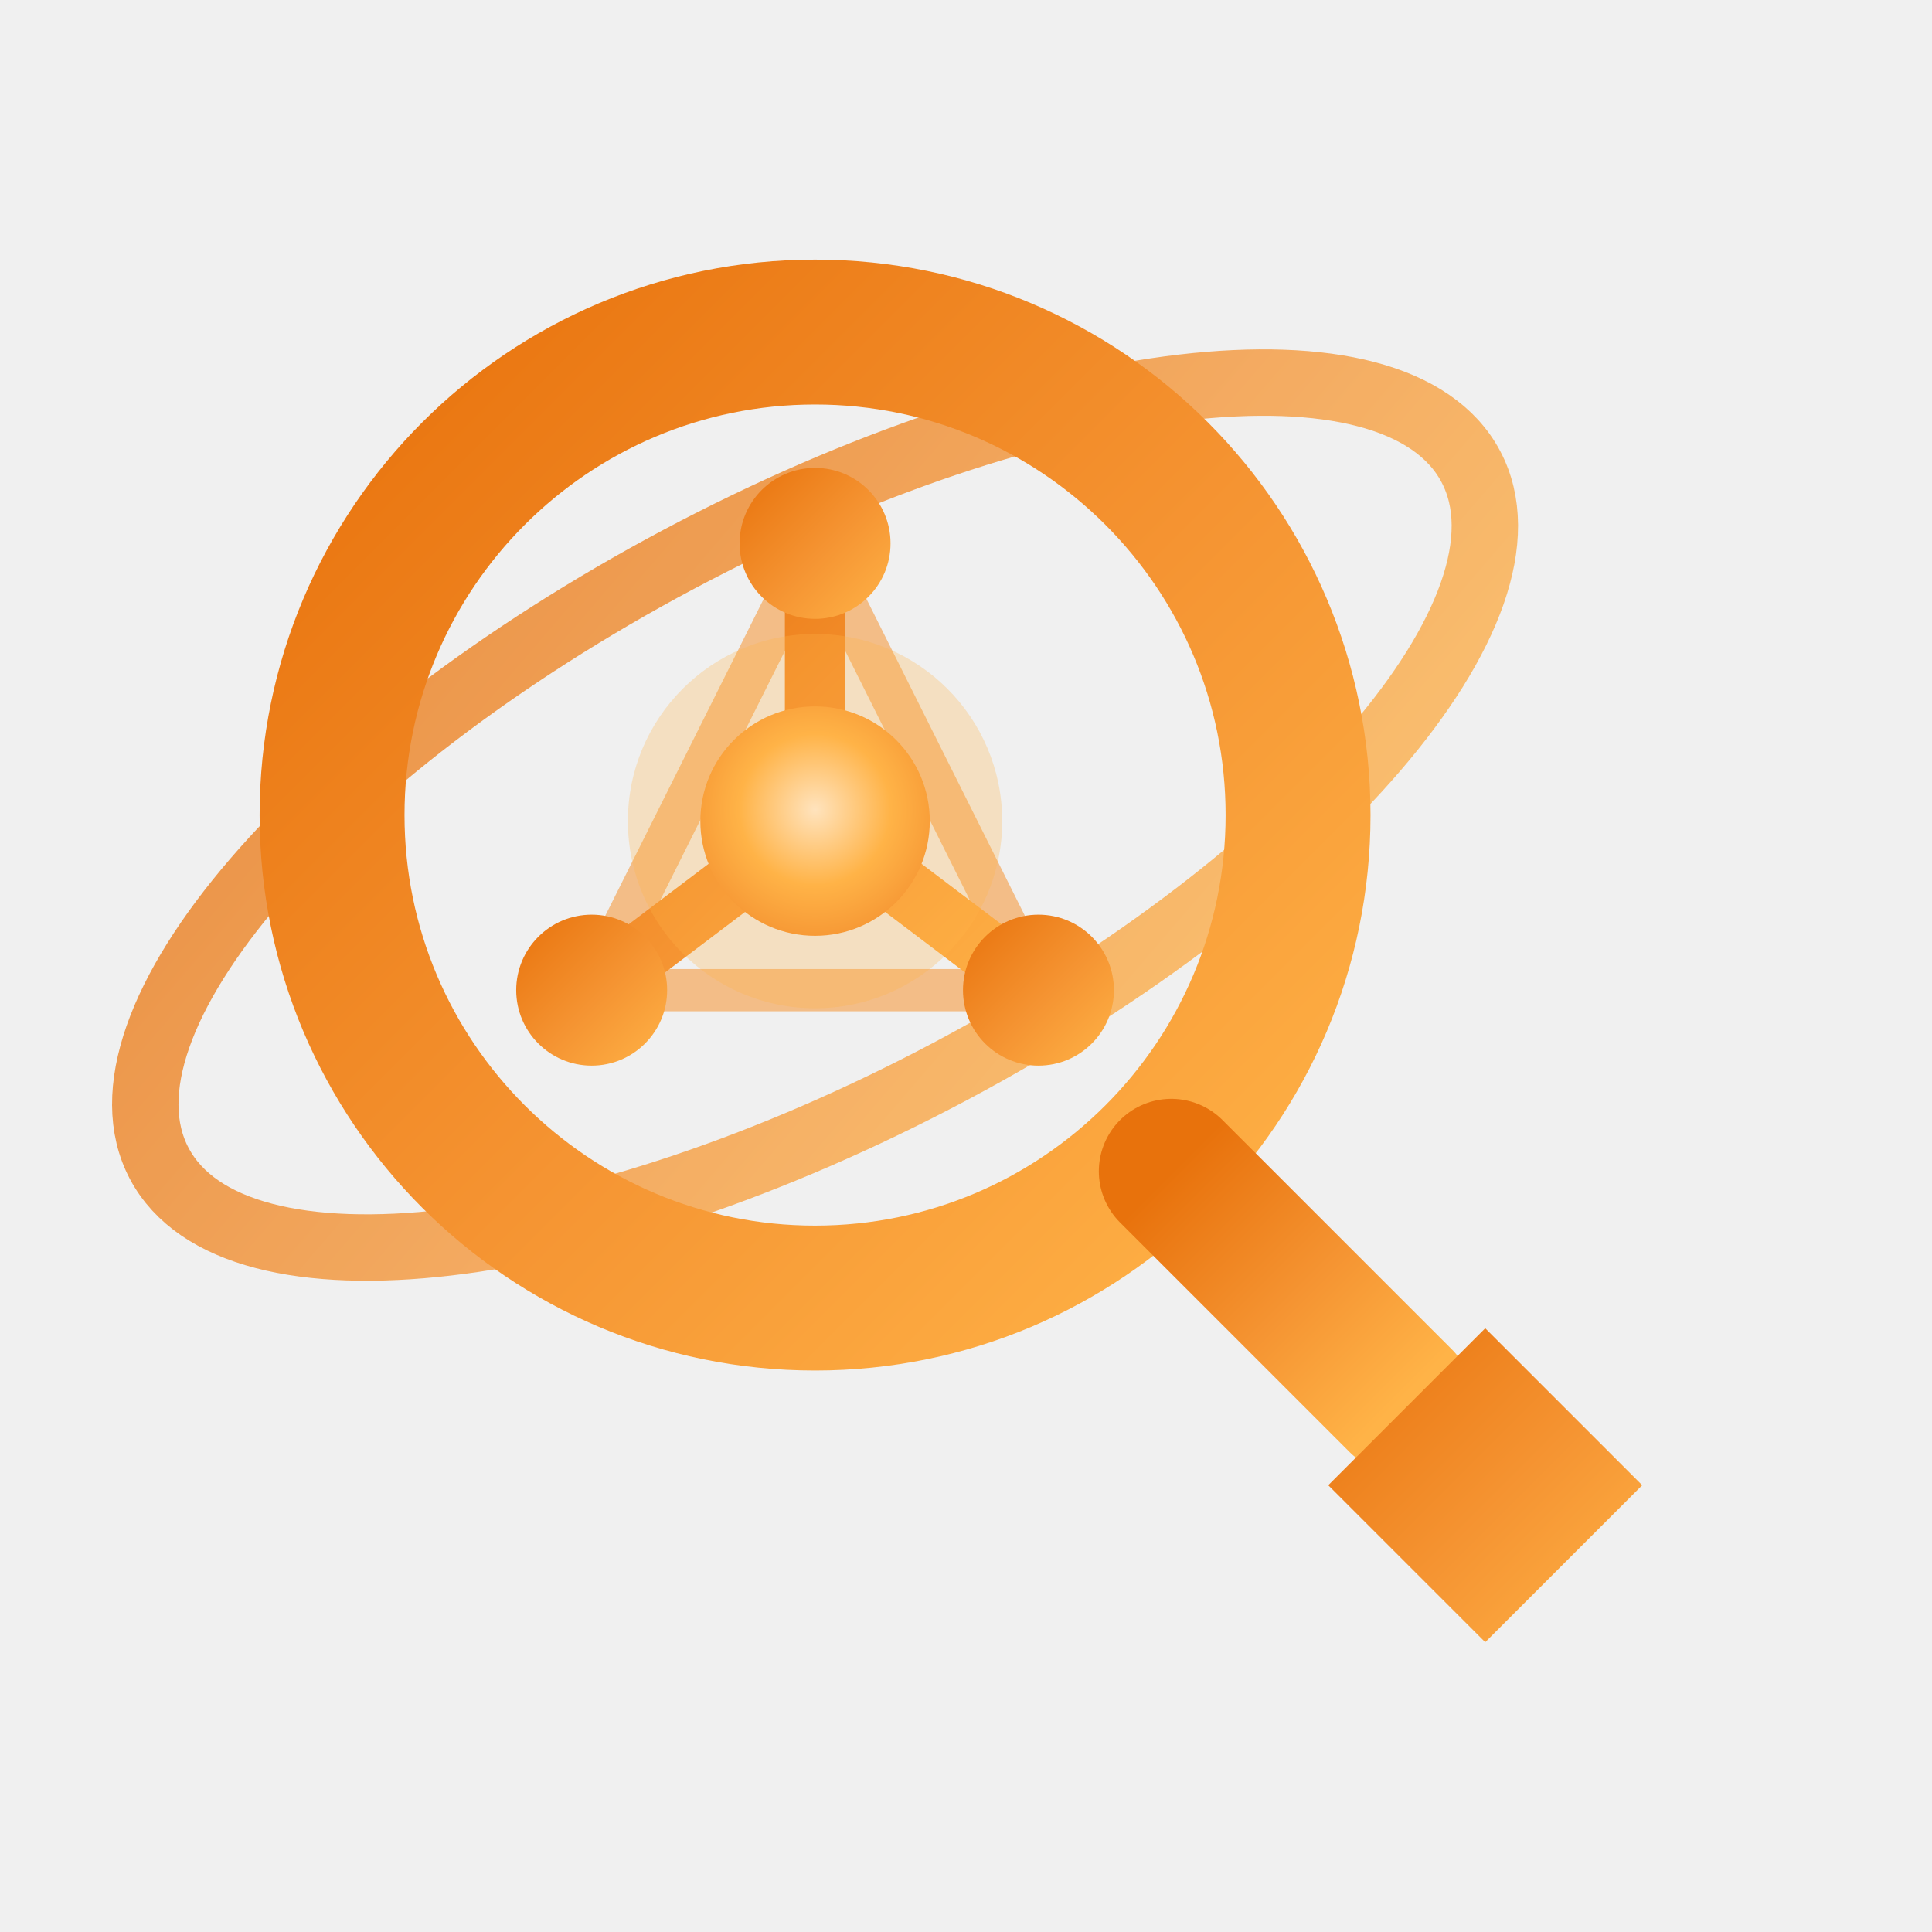
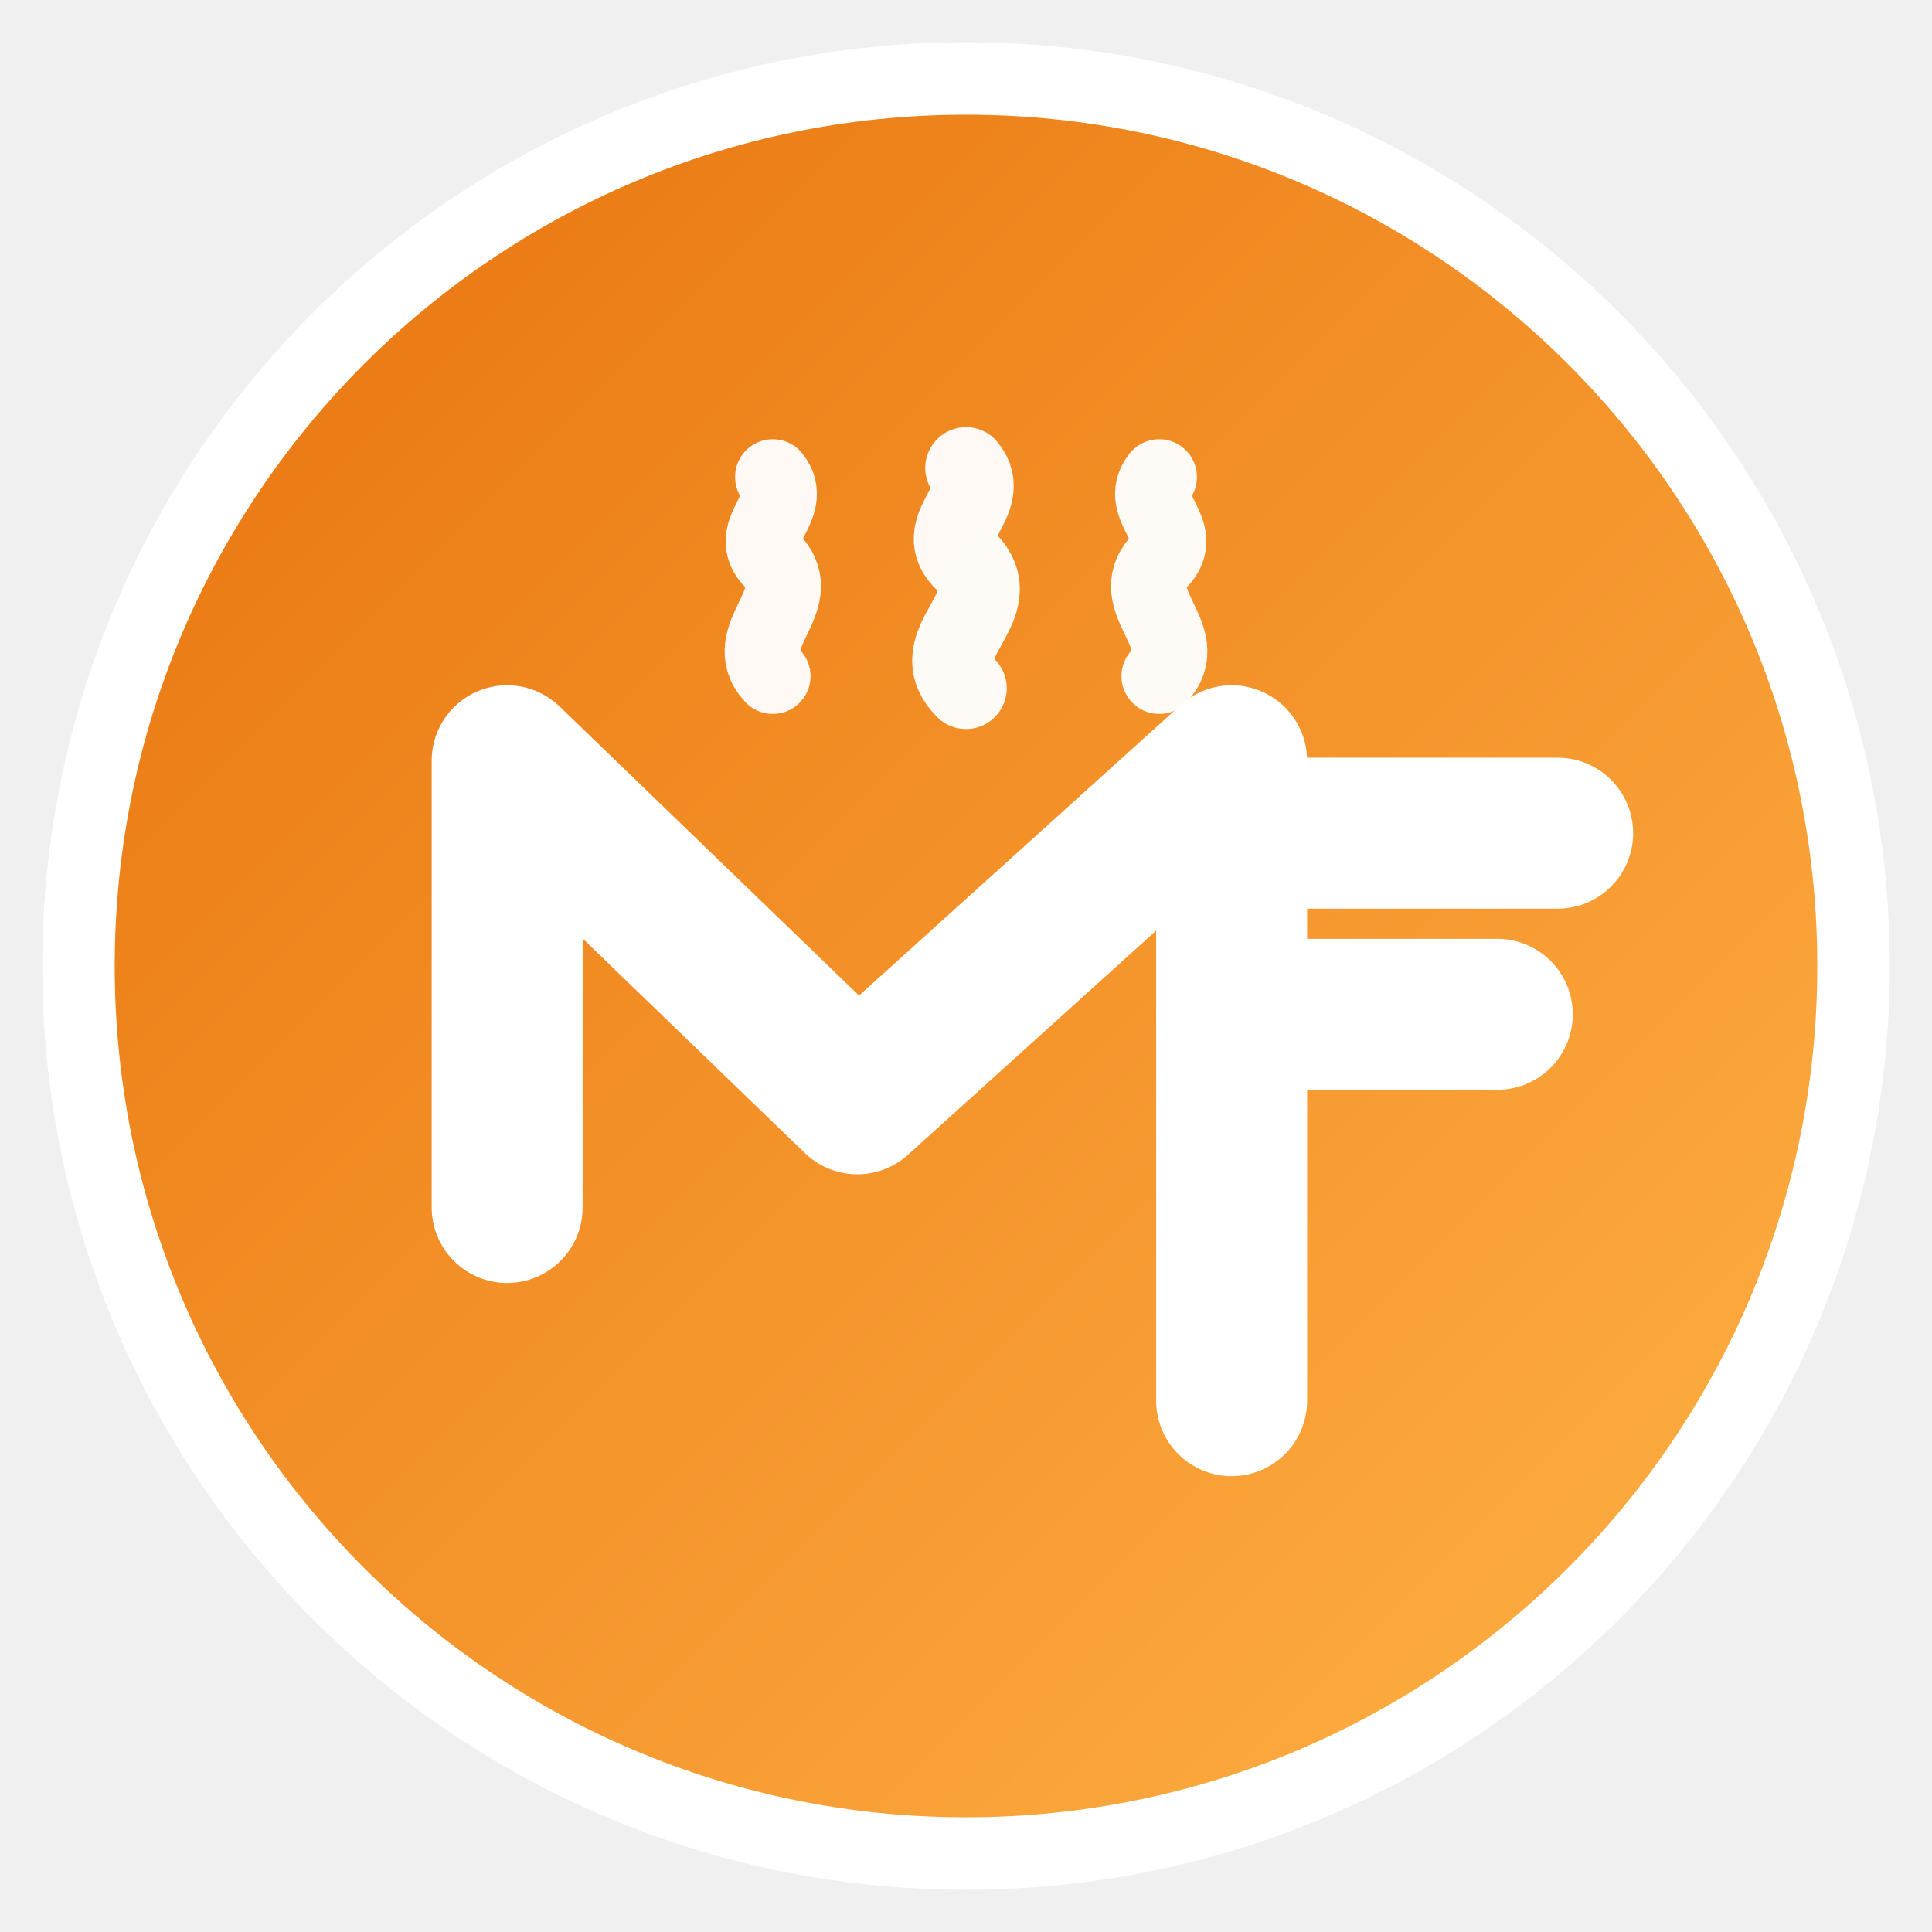
- <svg xmlns="http://www.w3.org/2000/svg" width="32" height="32" viewBox="0 0 32 32" aria-label="MFTB 搜廣推系統">
+ <svg xmlns="http://www.w3.org/2000/svg" width="32" height="32" viewBox="0 0 32 32" aria-label="MFTB 集團門戶">
  <defs>
-     <linearGradient id="mftb-favicon-grad" x1="0%" y1="0%" x2="100%" y2="100%">
+     <linearGradient id="mftb-group-grad" x1="0%" y1="0%" x2="100%" y2="100%">
      <stop offset="0%" stop-color="#E8720C" />
-       <stop offset="55%" stop-color="#F59432" />
      <stop offset="100%" stop-color="#FFB347" />
    </linearGradient>
-     <radialGradient id="mftb-favicon-core" cx="50%" cy="45%" r="60%">
-       <stop offset="0%" stop-color="#FFE3BD" />
-       <stop offset="55%" stop-color="#FFB347" />
-       <stop offset="100%" stop-color="#F59432" />
-     </radialGradient>
  </defs>
-   <g transform="rotate(-28 13.5 13.5)">
-     <ellipse cx="13.5" cy="13.5" rx="12.3" ry="4.8" fill="none" stroke="url(#mftb-favicon-grad)" stroke-width="1.1" opacity="0.75" />
+   <circle cx="16" cy="16" r="14.7" fill="url(#mftb-group-grad)" stroke="#FFFFFF" stroke-width="1.2" />
+   <g fill="none" stroke="#FFFFFF" stroke-linecap="round" opacity="0.95">
+     <path d="M12.8 11.2 c-0.6 -0.65 0.6 -1.25 0 -1.9 c-0.5 -0.5 0.4 -0.9 0 -1.4" stroke-width="1.25" />
+     <path d="M16 11.4 c-0.75 -0.75 0.75 -1.35 0 -2.1 c-0.6 -0.55 0.45 -1 0 -1.55" stroke-width="1.35" />
+     <path d="M19.2 11.2 c0.6 -0.65 -0.6 -1.25 0 -1.9 c0.5 -0.5 -0.4 -0.9 0 -1.4" stroke-width="1.25" />
  </g>
-   <circle cx="13.5" cy="13.5" r="8" fill="none" stroke="url(#mftb-favicon-grad)" stroke-width="2.4" stroke-linecap="round" />
-   <path d="M13.5 9 L9.8 16.4 M13.5 9 L17.2 16.4 M9.8 16.4 L17.2 16.4" stroke="#F59432" stroke-width="0.7" opacity="0.55" stroke-linecap="round" />
-   <path d="M13.5 13.6 L13.5 9 M13.5 13.6 L9.8 16.4 M13.5 13.6 L17.2 16.4" stroke="url(#mftb-favicon-grad)" stroke-width="1" stroke-linecap="round" />
-   <circle cx="13.5" cy="9" r="1.25" fill="url(#mftb-favicon-grad)" />
-   <circle cx="9.8" cy="16.4" r="1.25" fill="url(#mftb-favicon-grad)" />
-   <circle cx="17.2" cy="16.4" r="1.25" fill="url(#mftb-favicon-grad)" />
-   <circle cx="13.5" cy="13.6" r="3.1" fill="#FFB347" opacity="0.28" />
-   <circle cx="13.5" cy="13.6" r="1.9" fill="url(#mftb-favicon-core)" />
-   <line x1="19.4" y1="19.4" x2="23.2" y2="23.2" stroke="url(#mftb-favicon-grad)" stroke-width="2.4" stroke-linecap="round" />
-   <path d="M24.6 22 L27.2 24.6 L24.6 27.2 L22 24.6 Z" fill="url(#mftb-favicon-grad)" />
+   <g stroke="#FFFFFF" fill="none" stroke-width="2.5" stroke-linecap="round" stroke-linejoin="round">
+     <path d="M8.4 20 V12.6 L14.2 18.2 L20.4 12.6 V23.2" />
+     <path d="M20.4 13.8 H25.8" />
+     <path d="M20.4 16.8 H24.8" />
+   </g>
</svg>
